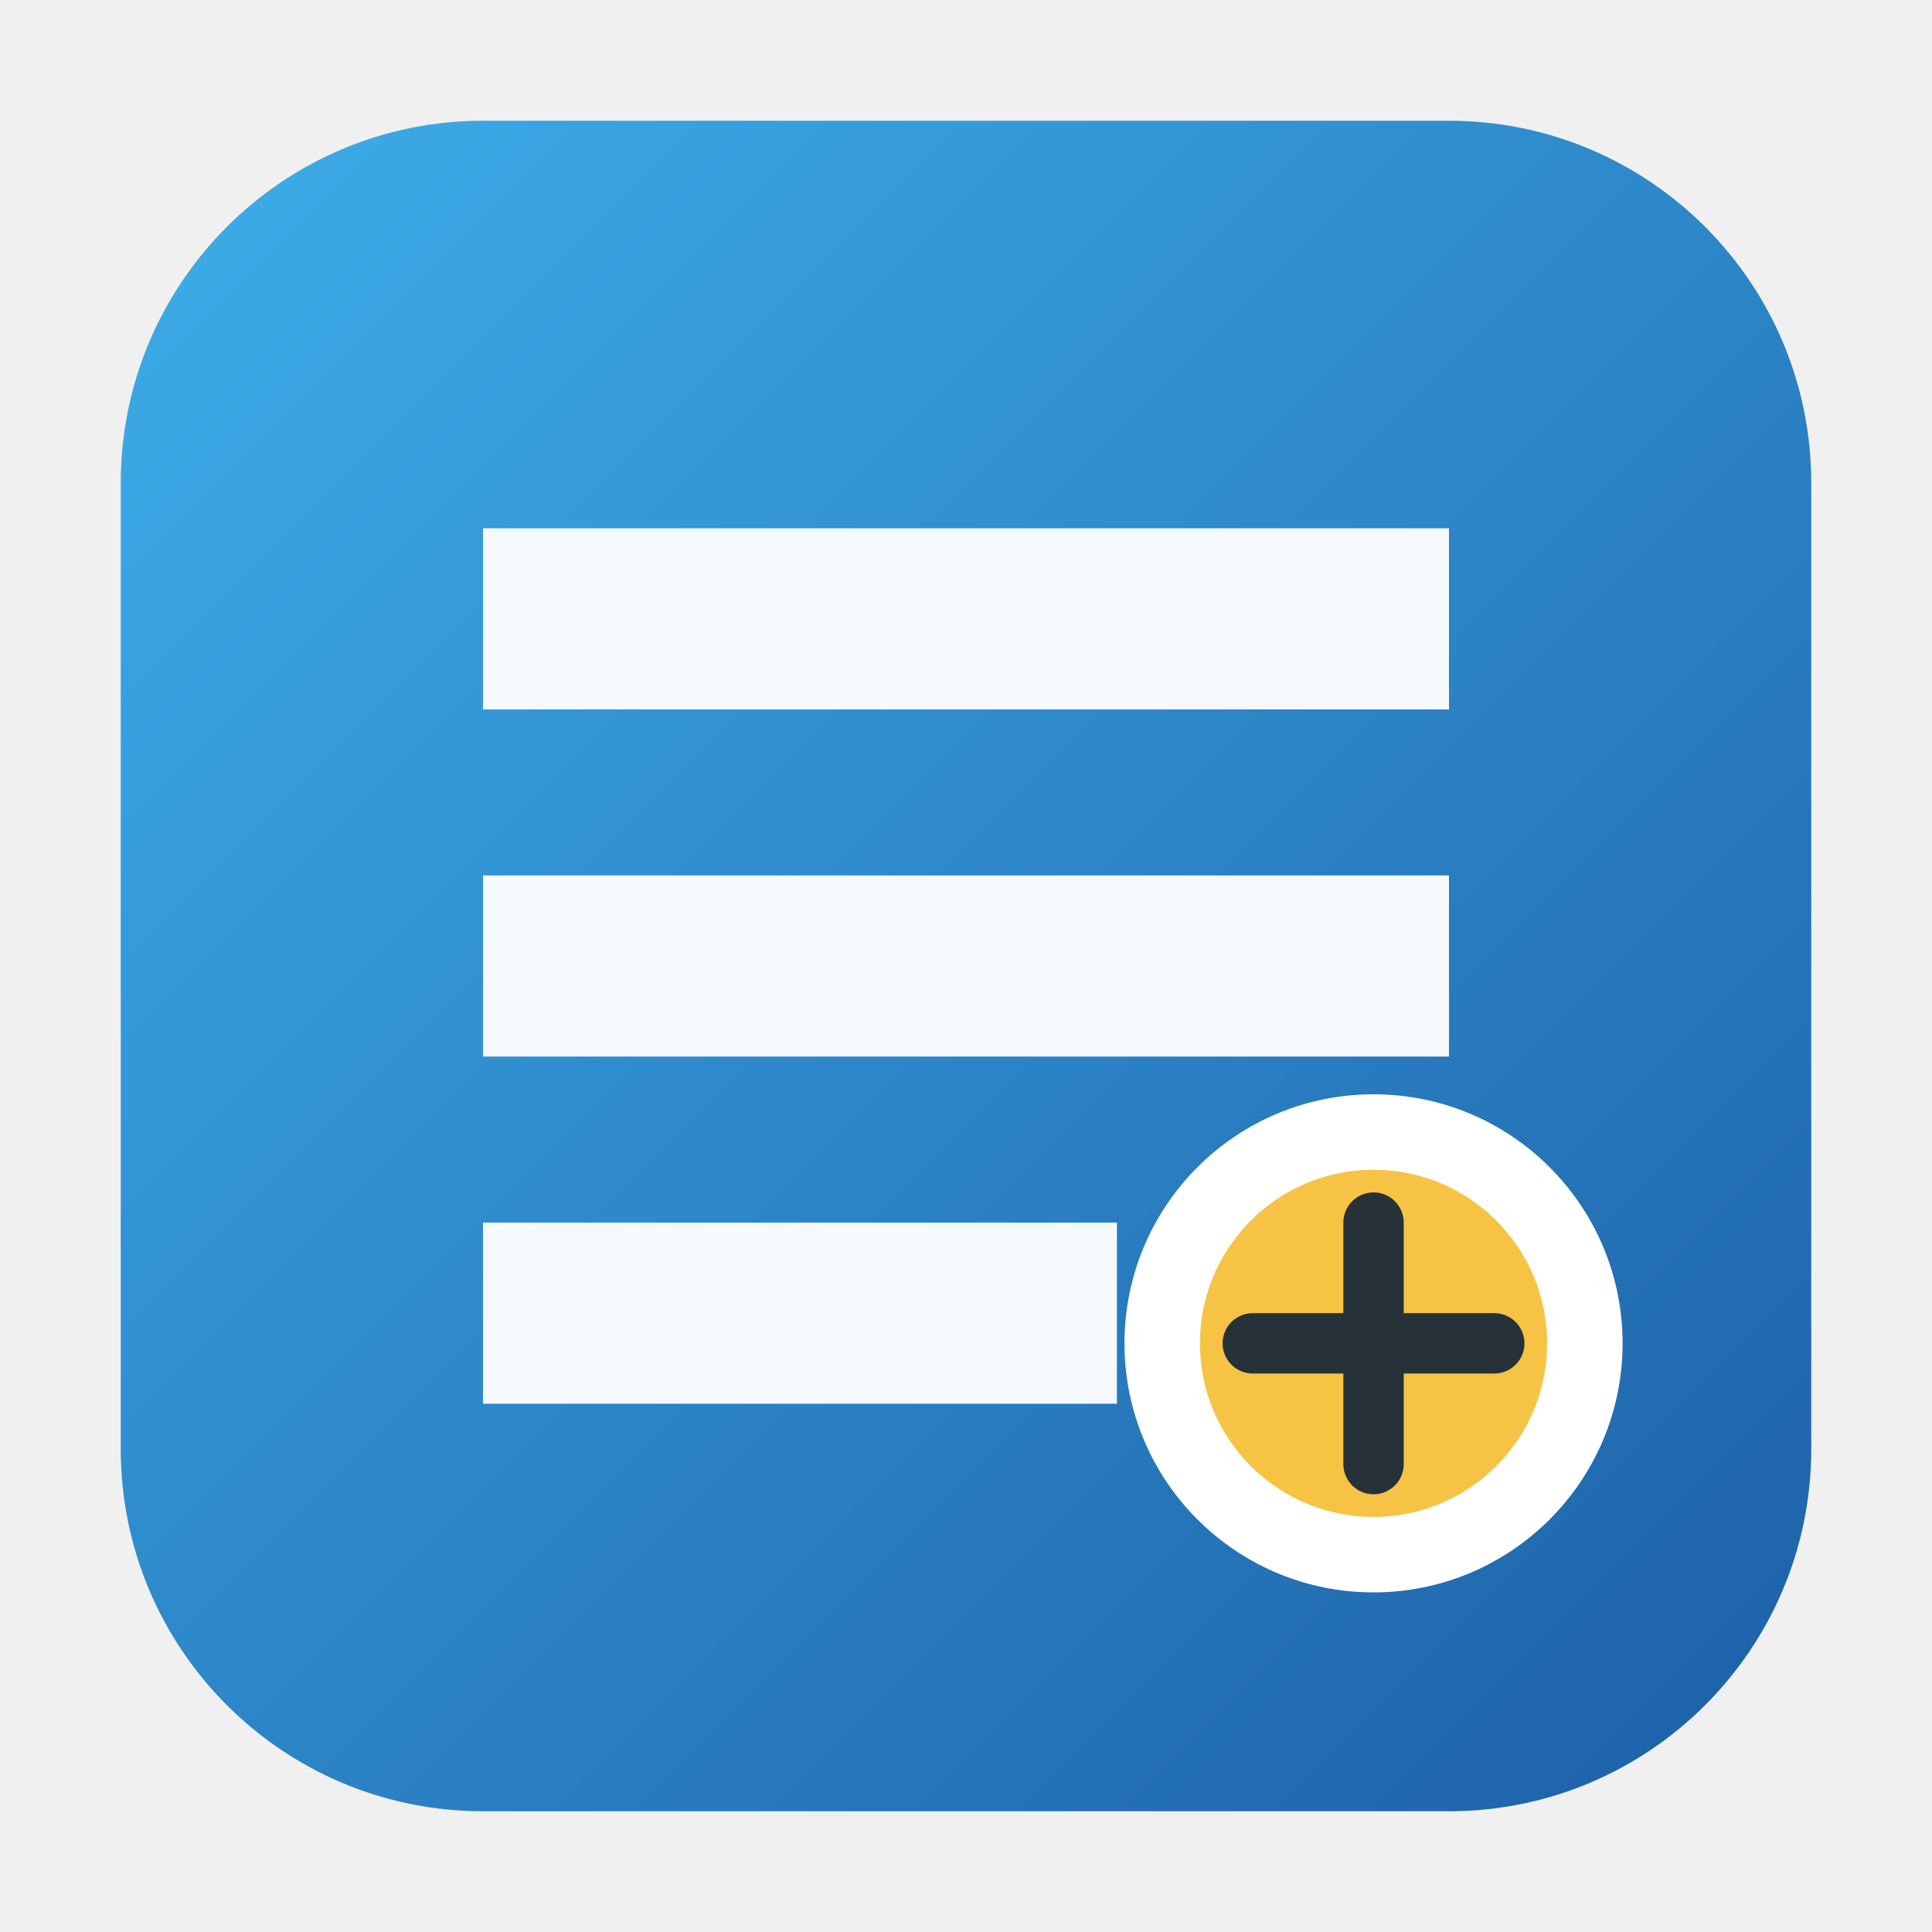
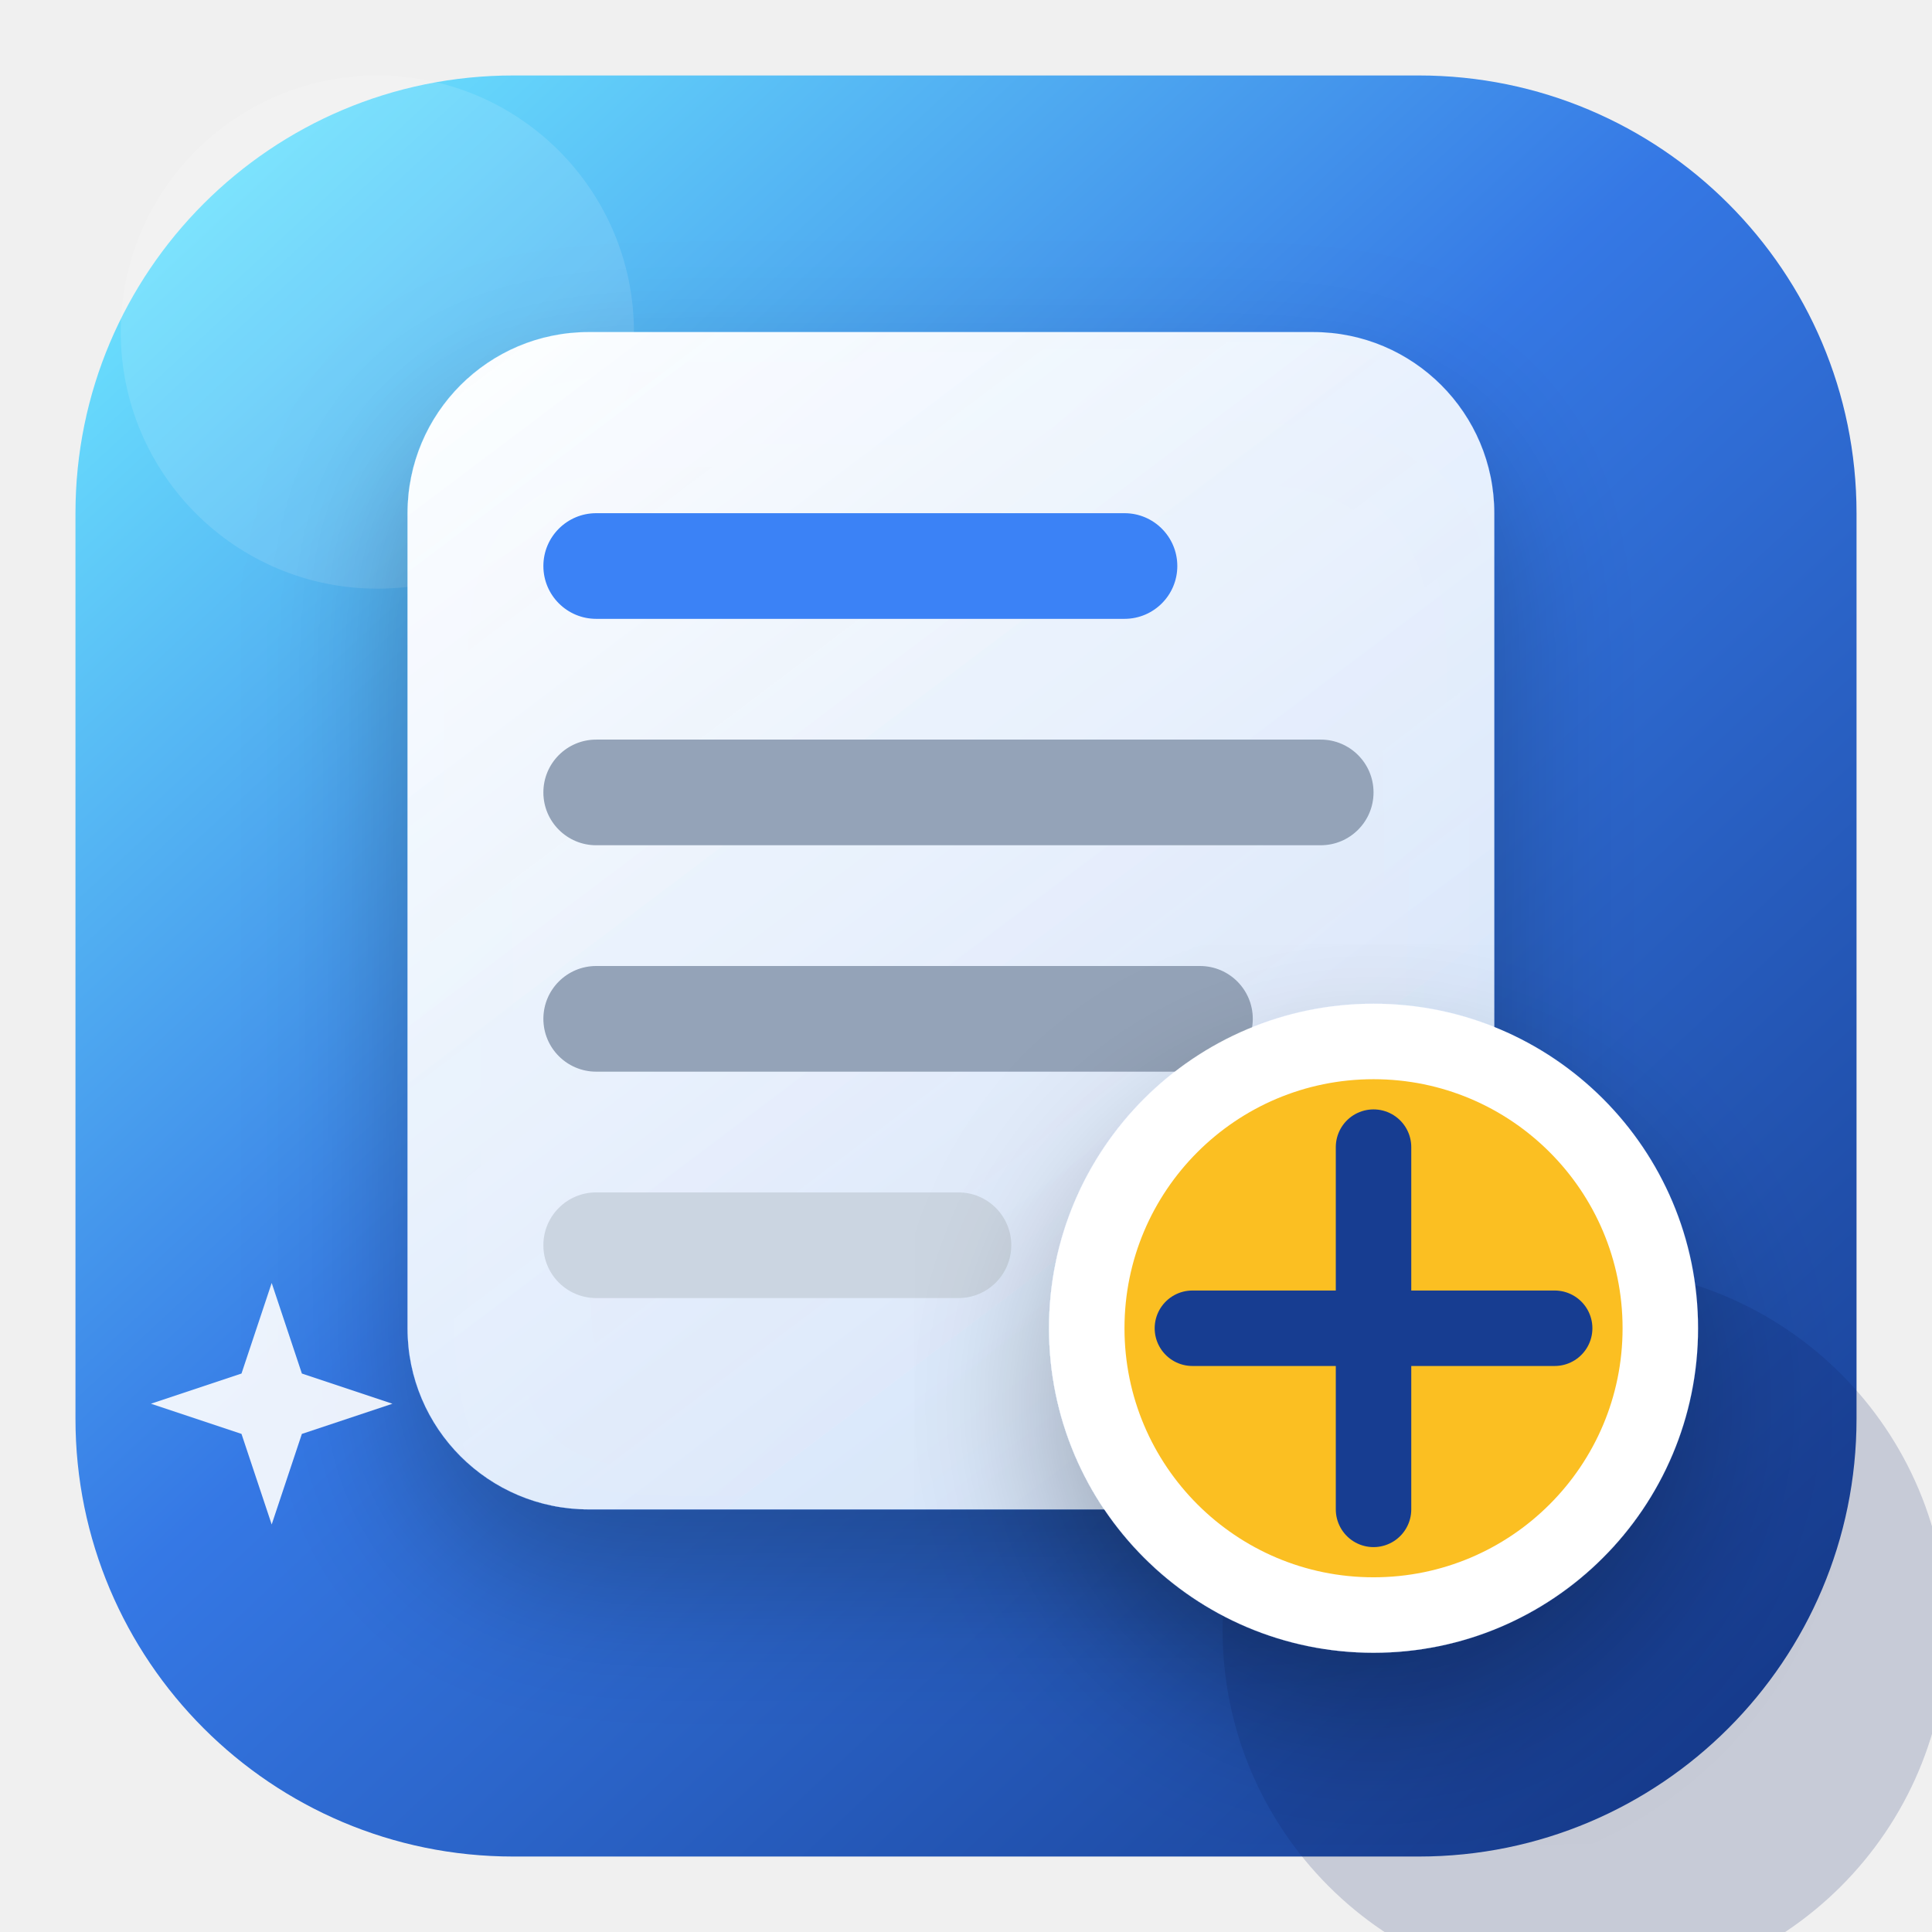
<svg xmlns="http://www.w3.org/2000/svg" viewBox="0 0 128 128">
  <defs>
-     <linearGradient id="g" x1="0" y1="0" x2="1" y2="1">
-       <stop stop-color="#3daee9" />
-       <stop offset="1" stop-color="#1d5fa7" />
+     <linearGradient id="bg" x1="12" y1="8" x2="116" y2="120" gradientUnits="userSpaceOnUse">
+       <stop stop-color="#6ee7ff" />
+       <stop offset=".45" stop-color="#3578e5" />
+       <stop offset="1" stop-color="#173d91" />
    </linearGradient>
+     <linearGradient id="card" x1="30" y1="23" x2="94" y2="108" gradientUnits="userSpaceOnUse">
+       <stop stop-color="#ffffff" stop-opacity=".98" />
+       <stop offset="1" stop-color="#dbeafe" stop-opacity=".92" />
+     </linearGradient>
+     <filter id="shadow" x="-30%" y="-30%" width="160%" height="170%">
+       <feDropShadow dx="0" dy="5" stdDeviation="5" flood-opacity=".28" />
+     </filter>
  </defs>
-   <rect x="8" y="8" width="112" height="112" rx="24" fill="url(#g)" />
-   <path d="M32 35h64v12H32zm0 23h64v12H32zm0 23h42v12H32z" fill="white" opacity=".95" />
-   <circle cx="91" cy="89" r="14" fill="#f6c344" stroke="white" stroke-width="5" />
-   <path d="M91 81v16m-8-8h16" stroke="#263238" stroke-width="4" stroke-linecap="round" />
+   <rect x="5" y="5" width="118" height="118" rx="29" fill="url(#bg)" />
+   <circle cx="25" cy="22" r="17" fill="#fff" opacity=".12" />
+   <circle cx="105" cy="108" r="24" fill="#0b1f64" opacity=".18" />
+   <g filter="url(#shadow)">
+     <rect x="27" y="22" width="72" height="78" rx="12" fill="url(#card)" />
+     <rect x="36" y="34" width="42" height="7" rx="3.5" fill="#3b82f6" />
+     <rect x="36" y="49" width="55" height="7" rx="3.5" fill="#94a3b8" />
+     <rect x="36" y="64" width="47" height="7" rx="3.5" fill="#94a3b8" />
+     <rect x="36" y="79" width="31" height="7" rx="3.5" fill="#cbd5e1" />
+   </g>
+   <circle cx="91" cy="88" r="19" fill="#fbbf24" stroke="#fff" stroke-width="5" filter="url(#shadow)" />
+   <path d="M91 76v24M79 88h24" stroke="#173d91" stroke-width="5" stroke-linecap="round" />
+   <path d="M20 91l6 2-6 2-2 6-2-6-6-2 6-2 2-6z" fill="#fff" opacity=".9" />
</svg>
